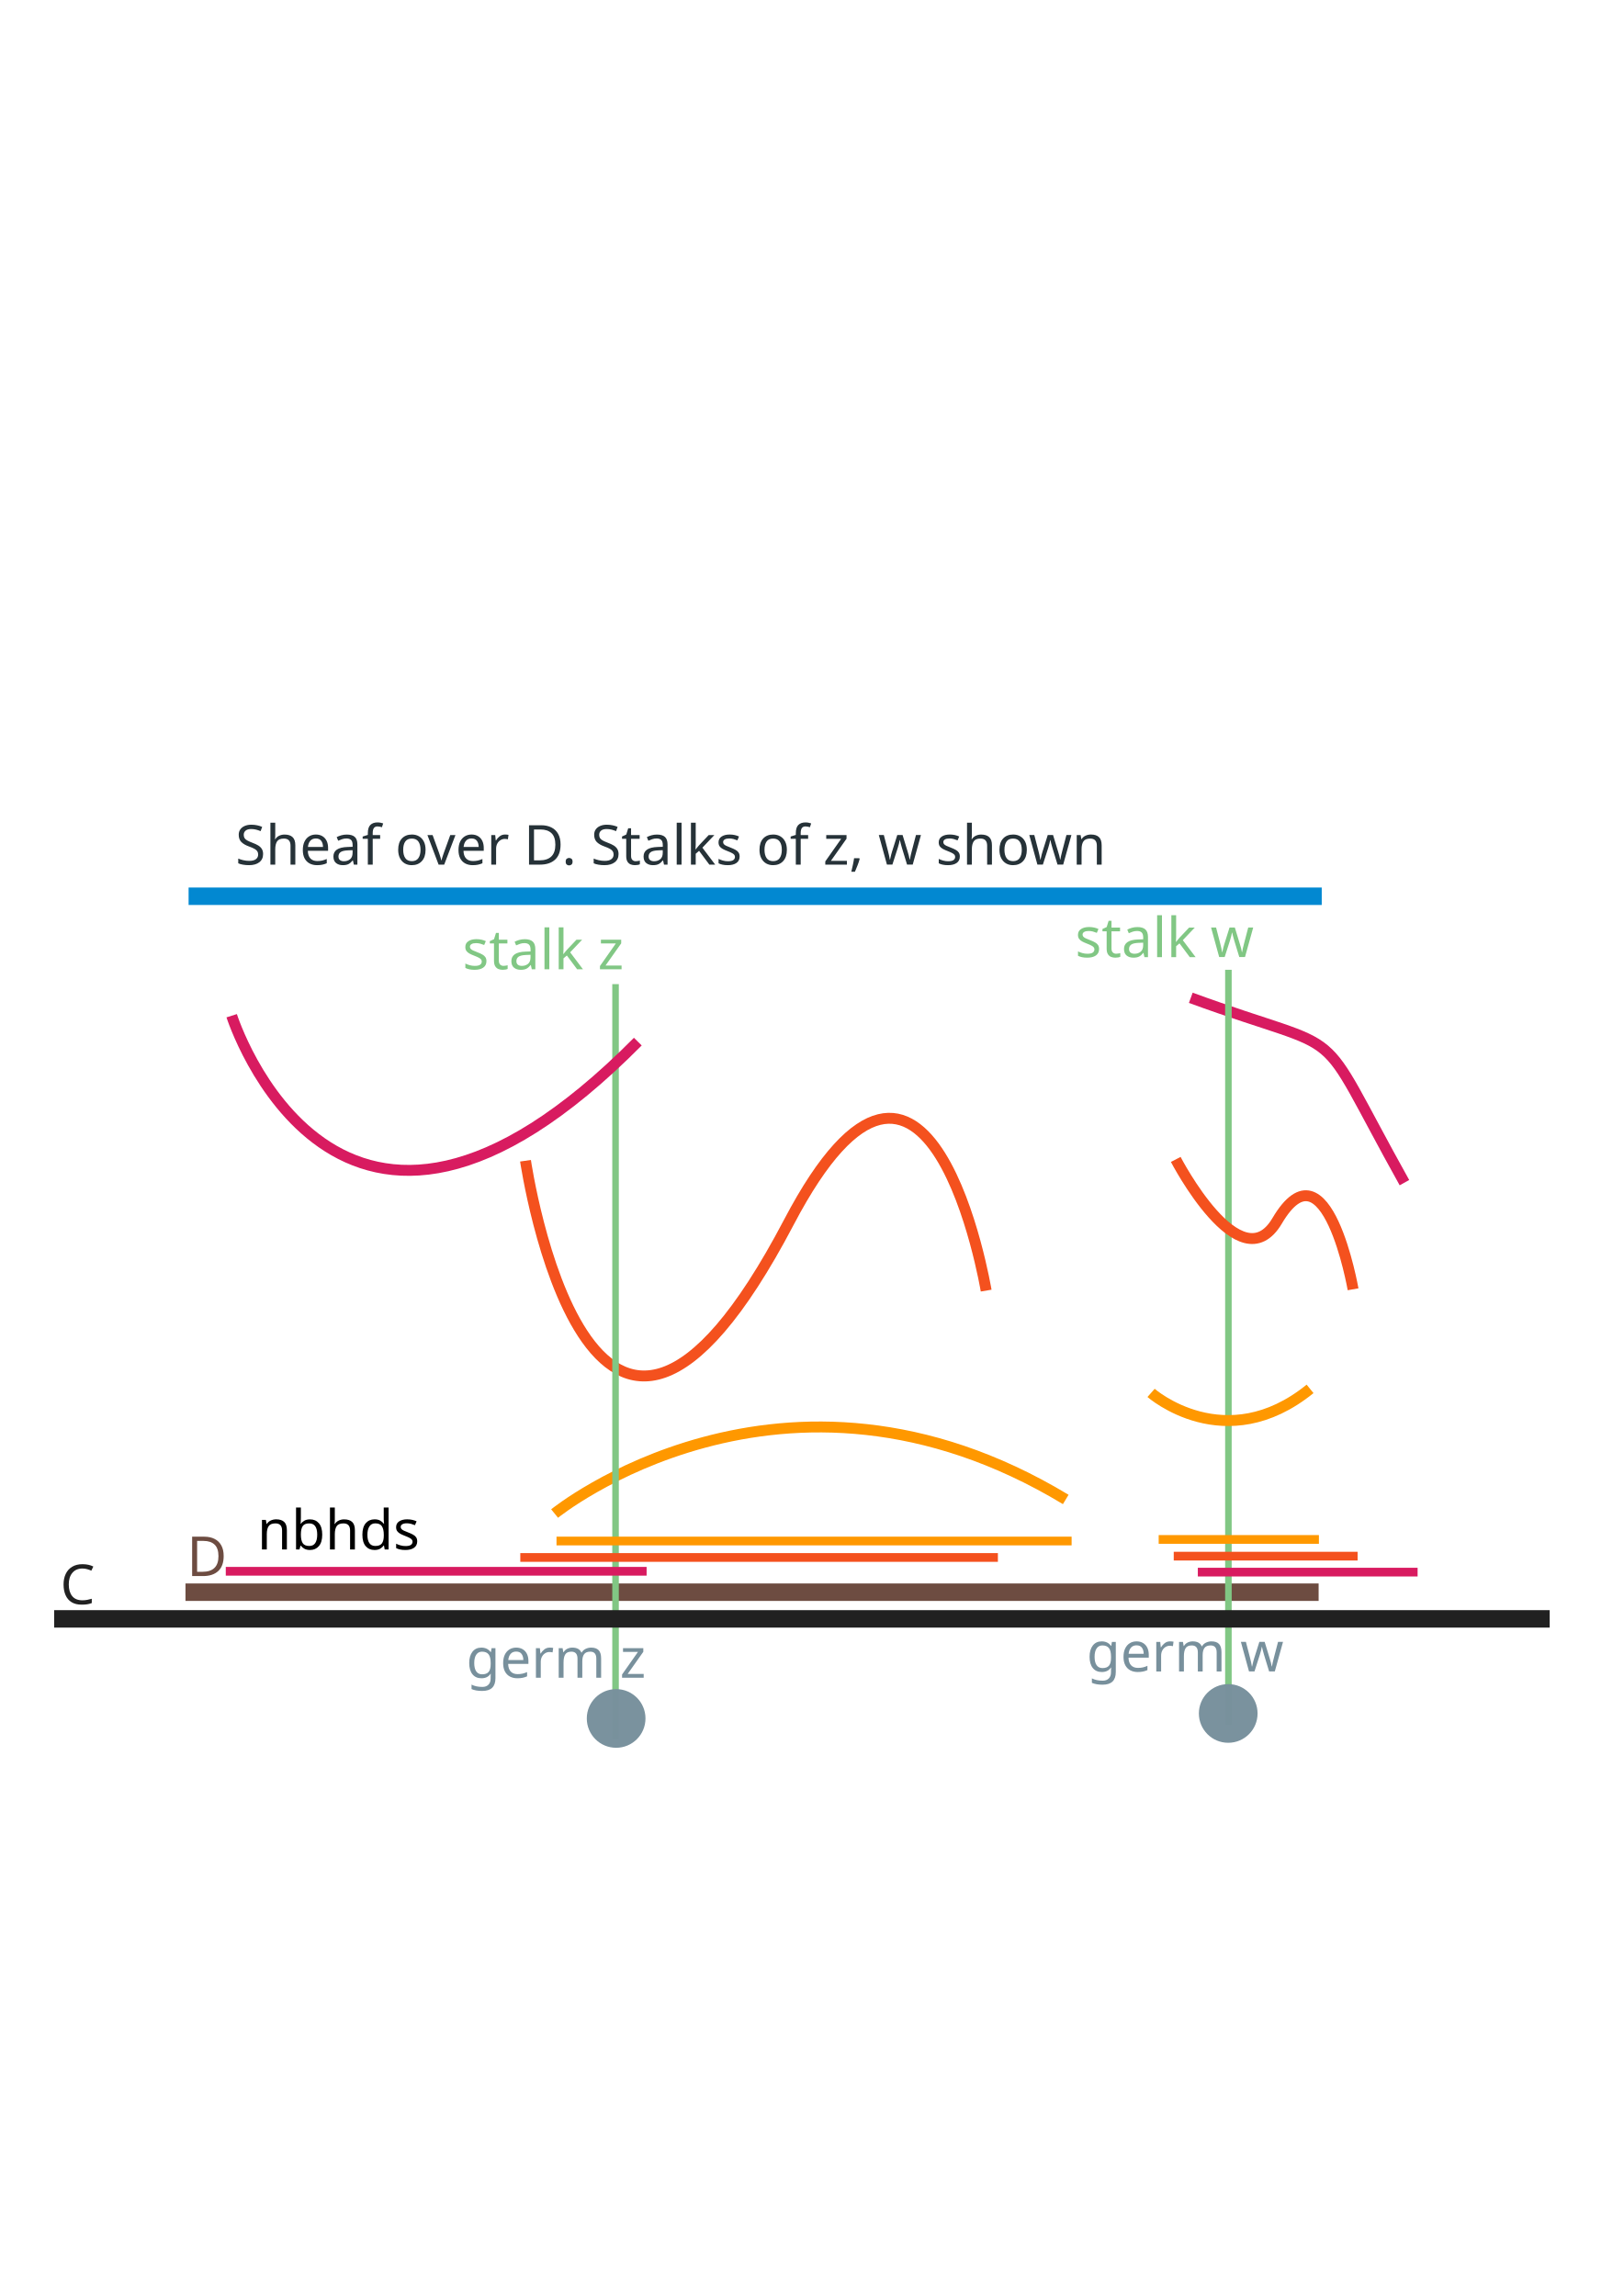
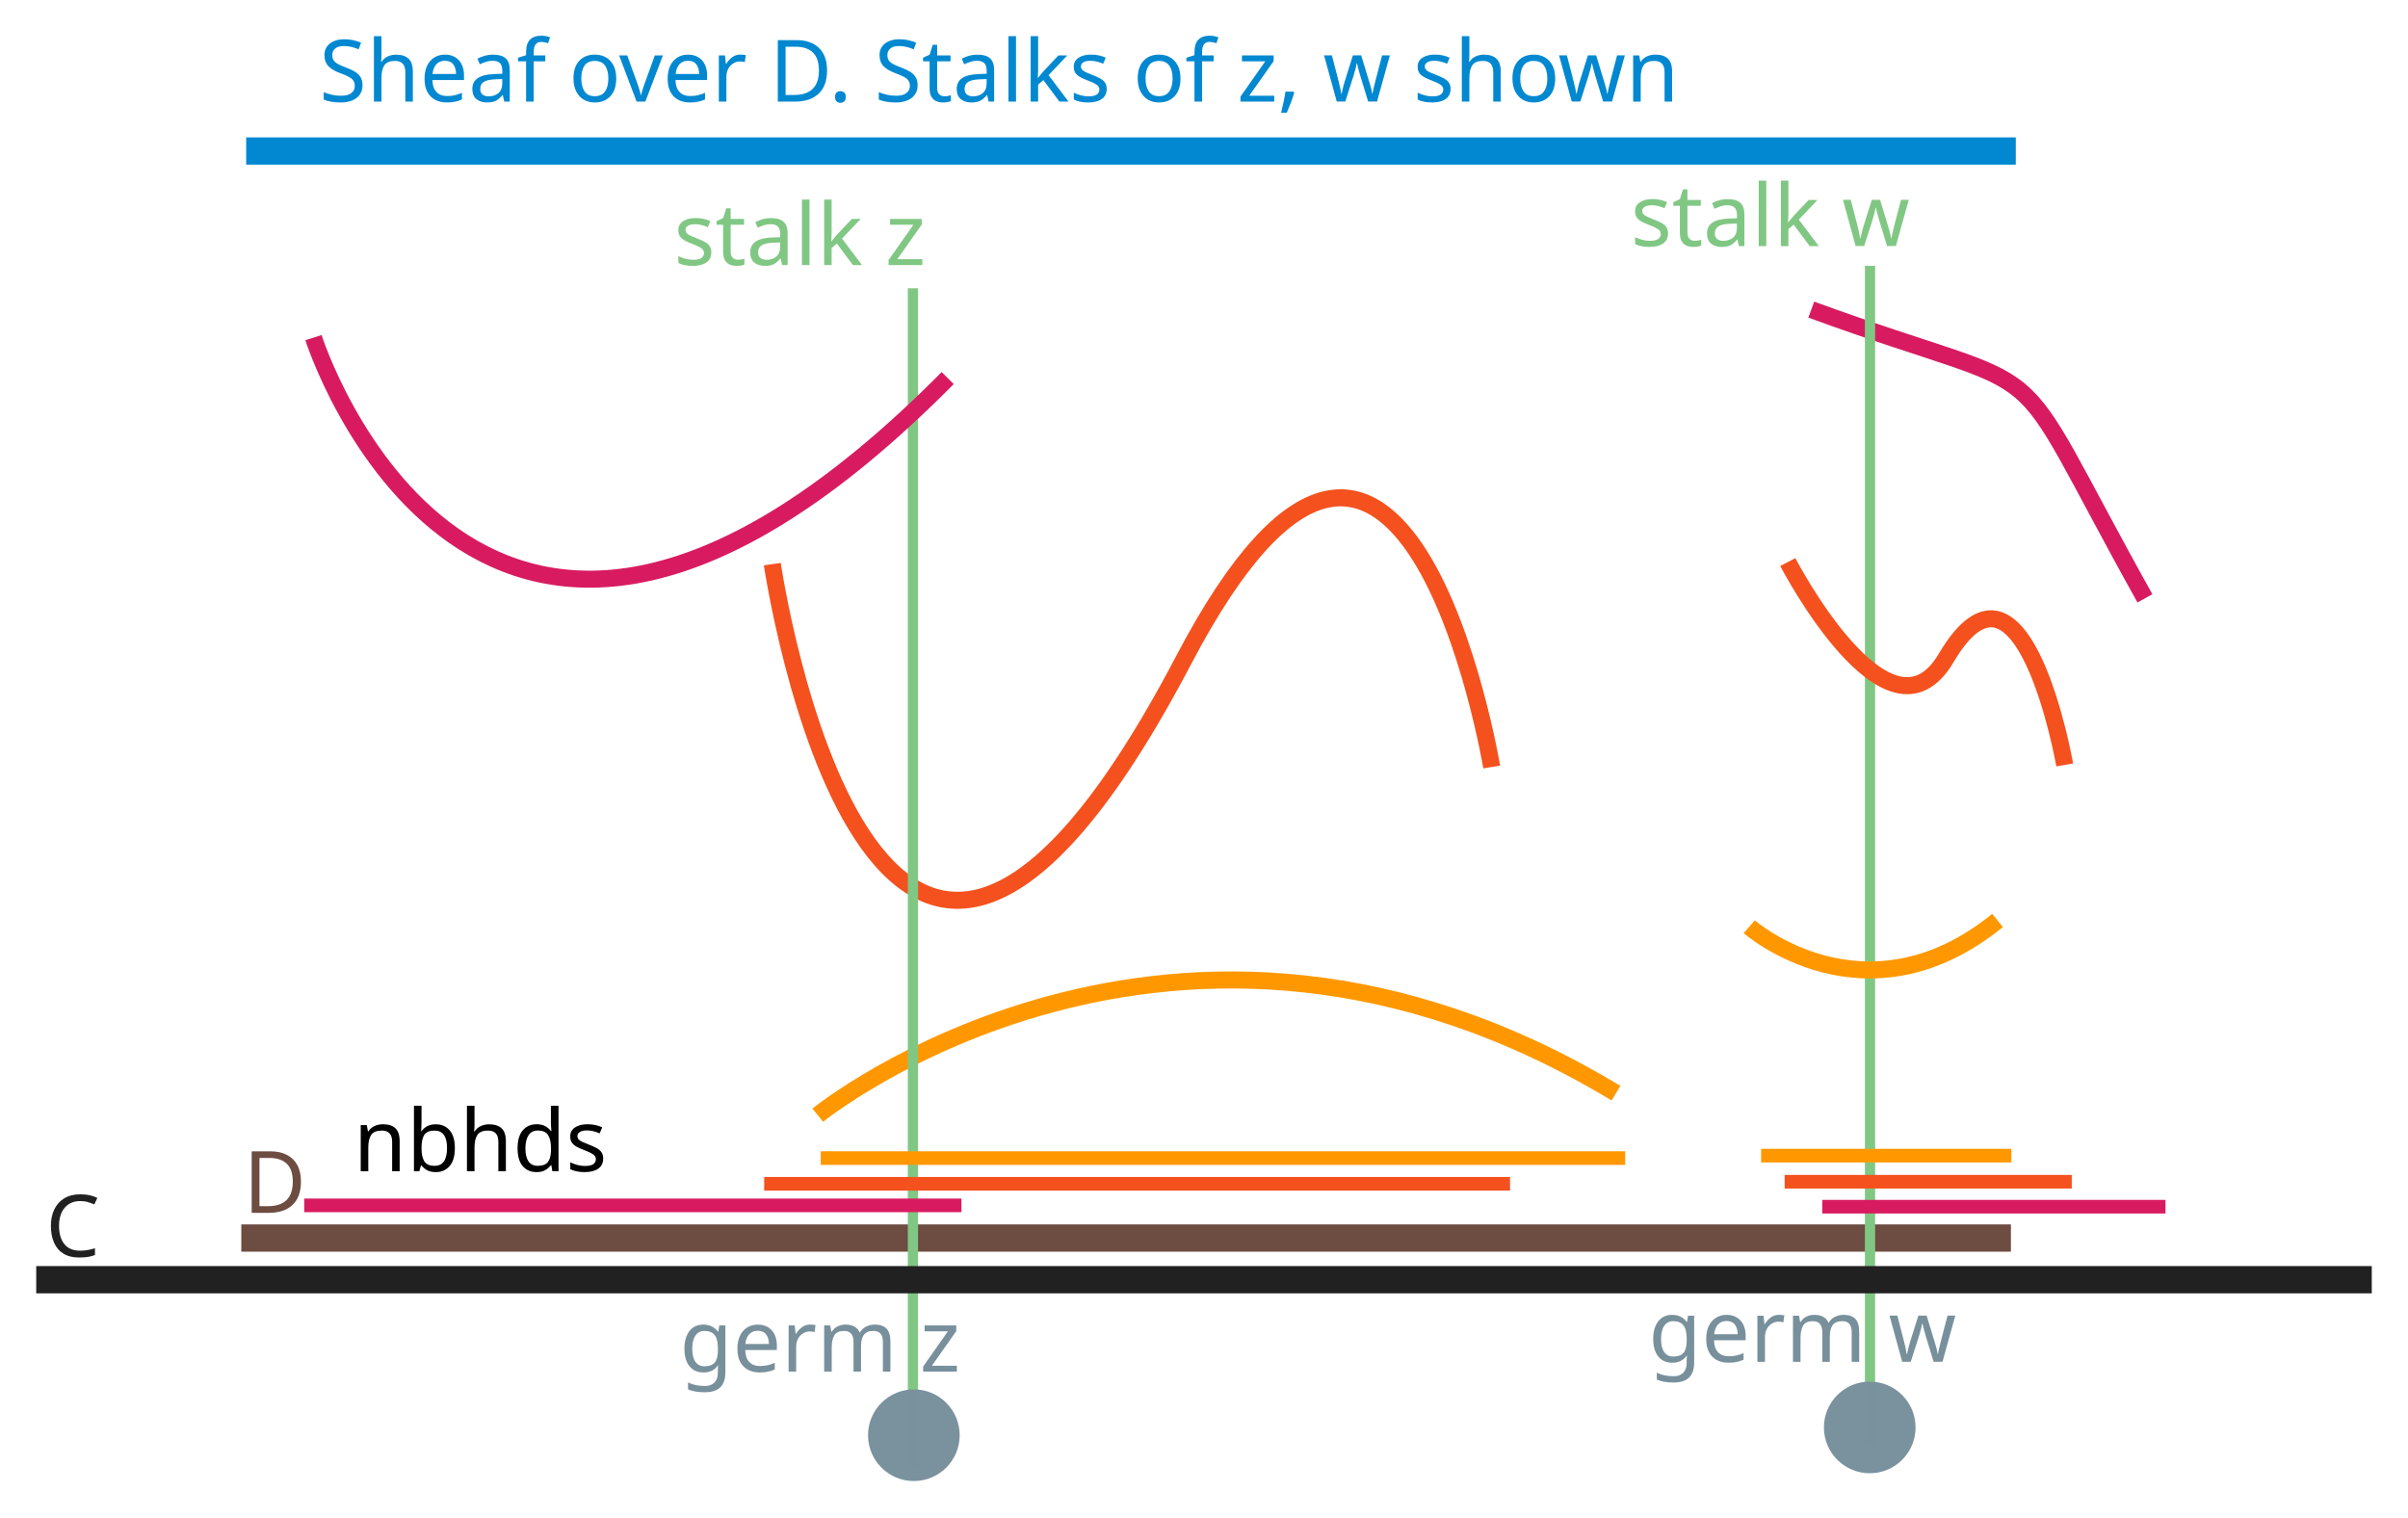
- <svg xmlns="http://www.w3.org/2000/svg" width="210mm" height="297mm" viewBox="0 0 744.094 1052.362" id="svg2" version="1.1">
+ <svg xmlns="http://www.w3.org/2000/svg" width="199.423mm" height="125.656mm" viewBox="0 0 706.617 445.238" id="svg2" version="1.1">
  <defs id="defs4" />
-   <g id="layer1">
+   <g id="layer1" transform="translate(-14.19151,-366.479)">
    <path style="fill:none;fill-rule:evenodd;stroke:#6d4c41;stroke-width:8;stroke-linecap:butt;stroke-linejoin:miter;stroke-miterlimit:4;stroke-dasharray:none;stroke-opacity:1" d="m 85,729.776 519.286,0" id="path4136" />
    <path style="fill:none;fill-rule:evenodd;stroke:#f4511e;stroke-width:5;stroke-linecap:butt;stroke-linejoin:miter;stroke-miterlimit:4;stroke-dasharray:none;stroke-opacity:1" d="m 240.823,532.018 c 0,0 29.604,201.807 120.706,28.158 64.582,-123.099 90.397,31.366 90.397,31.366" id="path4138" />
    <path style="fill:none;fill-rule:evenodd;stroke:#ff9800;stroke-width:5;stroke-linecap:butt;stroke-linejoin:miter;stroke-miterlimit:4;stroke-dasharray:none;stroke-opacity:1" d="m 254.157,693.726 c 0,0 104.433,-84.81 234.241,-6.46" id="path4140" />
    <path style="fill:none;fill-rule:evenodd;stroke:#81c784;stroke-width:3;stroke-linecap:butt;stroke-linejoin:miter;stroke-miterlimit:4;stroke-dasharray:none;stroke-opacity:1" d="m 282.085,797.046 0,-345.977" id="path4142" />
-     <text xml:space="preserve" style="font-style:normal;font-variant:normal;font-weight:normal;font-stretch:normal;font-size:25.278px;line-height:1000%;font-family:'Anonymous Pro for Powerline';-inkscape-font-specification:'Anonymous Pro for Powerline, Normal';text-align:start;letter-spacing:0px;word-spacing:0px;writing-mode:lr-tb;text-anchor:start;fill:#81c784;fill-opacity:1;stroke:none;stroke-width:1px;stroke-linecap:butt;stroke-linejoin:miter;stroke-opacity:1;" x="211.948" y="444.255" id="text4144">
-       <tspan id="tspan4146" x="211.948" y="444.255" style="font-style:normal;font-variant:normal;font-weight:normal;font-stretch:normal;font-family:'Iosevka Etoile';-inkscape-font-specification:'Iosevka Etoile';fill:#81c784;fill-opacity:1;">stalk z</tspan>
+     <text xml:space="preserve" style="font-style:normal;font-variant:normal;font-weight:normal;font-stretch:normal;font-size:25.278px;line-height:1000%;font-family:'Anonymous Pro for Powerline';-inkscape-font-specification:'Anonymous Pro for Powerline, Normal';text-align:start;letter-spacing:0px;word-spacing:0px;writing-mode:lr-tb;text-anchor:start;fill:#81c784;fill-opacity:1;stroke:none;stroke-width:1px;stroke-linecap:butt;stroke-linejoin:miter;stroke-opacity:1" x="211.948" y="444.255" id="text4144">
+       <tspan id="tspan4146" x="211.948" y="444.255" style="font-style:normal;font-variant:normal;font-weight:normal;font-stretch:normal;font-family:'Iosevka Etoile';-inkscape-font-specification:'Iosevka Etoile';fill:#81c784;fill-opacity:1">stalk z</tspan>
    </text>
    <text xml:space="preserve" style="font-style:normal;font-variant:normal;font-weight:normal;font-stretch:normal;font-size:25.278px;line-height:1000%;font-family:'Anonymous Pro for Powerline';-inkscape-font-specification:'Anonymous Pro for Powerline, Normal';text-align:start;letter-spacing:0px;word-spacing:0px;writing-mode:lr-tb;text-anchor:start;fill:#6d4c41;fill-opacity:1;stroke:none;stroke-width:1px;stroke-linecap:butt;stroke-linejoin:miter;stroke-opacity:1" x="85.596" y="722.382" id="text4148">
      <tspan id="tspan4150" x="85.596" y="722.382" style="font-style:normal;font-variant:normal;font-weight:normal;font-stretch:normal;font-family:'Iosevka Etoile';-inkscape-font-specification:'Iosevka Etoile';fill:#6d4c41;fill-opacity:1">D</tspan>
    </text>
    <path style="fill:none;fill-rule:evenodd;stroke:#d81b60;stroke-width:5;stroke-linecap:butt;stroke-linejoin:miter;stroke-miterlimit:4;stroke-dasharray:none;stroke-opacity:1" d="m 545.702,457.336 c 75.851,27.759 54.768,7.342 97.906,84.726" id="path4140-0" />
    <path style="fill:none;fill-rule:evenodd;stroke:#d81b60;stroke-width:4;stroke-linecap:butt;stroke-linejoin:miter;stroke-miterlimit:4;stroke-dasharray:none;stroke-opacity:1" d="m 103.467,720.188 192.857,0" id="path4136-3" />
    <path style="fill:none;fill-rule:evenodd;stroke:#ff9800;stroke-width:4;stroke-linecap:butt;stroke-linejoin:miter;stroke-miterlimit:4;stroke-dasharray:none;stroke-opacity:1" d="m 255.03,706.315 236.06,0" id="path4136-3-4" />
    <path style="fill:none;fill-rule:evenodd;stroke:#f4511e;stroke-width:4;stroke-linecap:butt;stroke-linejoin:miter;stroke-miterlimit:4;stroke-dasharray:none;stroke-opacity:1" d="m 238.437,713.856 218.869,0" id="path4136-3-4-0" />
    <text xml:space="preserve" style="font-style:normal;font-variant:normal;font-weight:normal;font-stretch:normal;font-size:25.278px;line-height:1000%;font-family:'Anonymous Pro for Powerline';-inkscape-font-specification:'Anonymous Pro for Powerline, Normal';text-align:start;letter-spacing:0px;word-spacing:0px;writing-mode:lr-tb;text-anchor:start;fill:#000000;fill-opacity:1;stroke:none;stroke-width:1px;stroke-linecap:butt;stroke-linejoin:miter;stroke-opacity:1" x="117.891" y="710.18" id="text4148-3">
      <tspan id="tspan4150-9" x="117.891" y="710.18" style="font-style:normal;font-variant:normal;font-weight:normal;font-stretch:normal;font-family:'Iosevka Etoile';-inkscape-font-specification:'Iosevka Etoile'">nbhds</tspan>
    </text>
-     <text xml:space="preserve" style="font-style:normal;font-variant:normal;font-weight:normal;font-stretch:normal;font-size:25.278px;line-height:1000%;font-family:'Anonymous Pro for Powerline';-inkscape-font-specification:'Anonymous Pro for Powerline, Normal';text-align:start;letter-spacing:0px;word-spacing:0px;writing-mode:lr-tb;text-anchor:start;fill:#78909c;fill-opacity:1;stroke:none;stroke-width:1px;stroke-linecap:butt;stroke-linejoin:miter;stroke-opacity:1;" x="213.642" y="768.97" id="text4144-1">
-       <tspan id="tspan4146-9" x="213.642" y="768.97" style="font-style:normal;font-variant:normal;font-weight:normal;font-stretch:normal;font-family:'Iosevka Etoile';-inkscape-font-specification:'Iosevka Etoile';fill:#78909c;fill-opacity:1;">germ z</tspan>
+     <text xml:space="preserve" style="font-style:normal;font-variant:normal;font-weight:normal;font-stretch:normal;font-size:25.278px;line-height:1000%;font-family:'Anonymous Pro for Powerline';-inkscape-font-specification:'Anonymous Pro for Powerline, Normal';text-align:start;letter-spacing:0px;word-spacing:0px;writing-mode:lr-tb;text-anchor:start;fill:#78909c;fill-opacity:1;stroke:none;stroke-width:1px;stroke-linecap:butt;stroke-linejoin:miter;stroke-opacity:1" x="213.642" y="768.97" id="text4144-1">
+       <tspan id="tspan4146-9" x="213.642" y="768.97" style="font-style:normal;font-variant:normal;font-weight:normal;font-stretch:normal;font-family:'Iosevka Etoile';-inkscape-font-specification:'Iosevka Etoile';fill:#78909c;fill-opacity:1">germ z</tspan>
    </text>
    <circle style="opacity:0.983;fill:#78909c;fill-opacity:1;stroke:none;stroke-width:8;stroke-linecap:round;stroke-linejoin:miter;stroke-miterlimit:4;stroke-dasharray:none;stroke-dashoffset:0;stroke-opacity:1" id="path4248" cx="282.357" cy="787.639" r="13.448" />
    <path style="fill:none;fill-rule:evenodd;stroke:#81c784;stroke-width:3;stroke-linecap:butt;stroke-linejoin:miter;stroke-miterlimit:4;stroke-dasharray:none;stroke-opacity:1" d="m 562.942,790.473 0,-345.977" id="path4142-6" />
    <circle style="opacity:0.983;fill:#78909c;fill-opacity:1;stroke:none;stroke-width:8;stroke-linecap:round;stroke-linejoin:miter;stroke-miterlimit:4;stroke-dasharray:none;stroke-dashoffset:0;stroke-opacity:1" id="path4248-9" cx="562.857" cy="785.352" r="13.448" />
-     <text xml:space="preserve" style="font-style:normal;font-variant:normal;font-weight:normal;font-stretch:normal;font-size:25.278px;line-height:1000%;font-family:'Anonymous Pro for Powerline';-inkscape-font-specification:'Anonymous Pro for Powerline, Normal';text-align:start;letter-spacing:0px;word-spacing:0px;writing-mode:lr-tb;text-anchor:start;fill:#81c784;fill-opacity:1;stroke:none;stroke-width:1px;stroke-linecap:butt;stroke-linejoin:miter;stroke-opacity:1;" x="492.706" y="438.693" id="text4144-3">
-       <tspan id="tspan4146-3" x="492.706" y="438.693" style="font-style:normal;font-variant:normal;font-weight:normal;font-stretch:normal;font-family:'Iosevka Etoile';-inkscape-font-specification:'Iosevka Etoile';fill:#81c784;fill-opacity:1;">stalk w</tspan>
+     <text xml:space="preserve" style="font-style:normal;font-variant:normal;font-weight:normal;font-stretch:normal;font-size:25.278px;line-height:1000%;font-family:'Anonymous Pro for Powerline';-inkscape-font-specification:'Anonymous Pro for Powerline, Normal';text-align:start;letter-spacing:0px;word-spacing:0px;writing-mode:lr-tb;text-anchor:start;fill:#81c784;fill-opacity:1;stroke:none;stroke-width:1px;stroke-linecap:butt;stroke-linejoin:miter;stroke-opacity:1" x="492.706" y="438.693" id="text4144-3">
+       <tspan id="tspan4146-3" x="492.706" y="438.693" style="font-style:normal;font-variant:normal;font-weight:normal;font-stretch:normal;font-family:'Iosevka Etoile';-inkscape-font-specification:'Iosevka Etoile';fill:#81c784;fill-opacity:1">stalk w</tspan>
    </text>
    <path style="fill:none;fill-rule:evenodd;stroke:#212121;stroke-width:8;stroke-linecap:butt;stroke-linejoin:miter;stroke-miterlimit:4;stroke-dasharray:none;stroke-opacity:1" d="m 24.821,742.005 685.357,0" id="path4136-8" />
    <text xml:space="preserve" style="font-style:normal;font-variant:normal;font-weight:normal;font-stretch:normal;font-size:25.278px;line-height:1000%;font-family:'Anonymous Pro for Powerline';-inkscape-font-specification:'Anonymous Pro for Powerline, Normal';text-align:start;letter-spacing:0px;word-spacing:0px;writing-mode:lr-tb;text-anchor:start;fill:#212121;fill-opacity:1;stroke:none;stroke-width:1px;stroke-linecap:butt;stroke-linejoin:miter;stroke-opacity:1" x="27.579" y="735.237" id="text4148-0">
      <tspan id="tspan4150-5" x="27.579" y="735.237" style="font-style:normal;font-variant:normal;font-weight:normal;font-stretch:normal;font-family:'Iosevka Etoile';-inkscape-font-specification:'Iosevka Etoile';fill:#212121;fill-opacity:1">C</tspan>
    </text>
    <path style="fill:none;fill-rule:evenodd;stroke:#d81b60;stroke-width:4;stroke-linecap:butt;stroke-linejoin:miter;stroke-miterlimit:4;stroke-dasharray:none;stroke-opacity:1" d="m 548.929,720.576 c 119.915,0 67.143,0 100.714,0" id="path4136-3-6" />
    <path style="fill:none;fill-rule:evenodd;stroke:#d81b60;stroke-width:5;stroke-linecap:butt;stroke-linejoin:miter;stroke-miterlimit:4;stroke-dasharray:none;stroke-opacity:1" d="m 106.172,465.552 c 0,0 47.982,151.27 186.121,11.869" id="path4140-0-6" />
-     <text xml:space="preserve" style="font-style:normal;font-variant:normal;font-weight:normal;font-stretch:normal;font-size:25.278px;line-height:1000%;font-family:'Anonymous Pro for Powerline';-inkscape-font-specification:'Anonymous Pro for Powerline, Normal';text-align:start;letter-spacing:0px;word-spacing:0px;writing-mode:lr-tb;text-anchor:start;fill:#78909c;fill-opacity:1;stroke:none;stroke-width:1px;stroke-linecap:butt;stroke-linejoin:miter;stroke-opacity:1;" x="497.928" y="766.113" id="text4144-1-4">
-       <tspan id="tspan4146-9-0" x="497.928" y="766.113" style="font-style:normal;font-variant:normal;font-weight:normal;font-stretch:normal;font-family:'Iosevka Etoile';-inkscape-font-specification:'Iosevka Etoile';fill:#78909c;fill-opacity:1;">germ w</tspan>
+     <text xml:space="preserve" style="font-style:normal;font-variant:normal;font-weight:normal;font-stretch:normal;font-size:25.278px;line-height:1000%;font-family:'Anonymous Pro for Powerline';-inkscape-font-specification:'Anonymous Pro for Powerline, Normal';text-align:start;letter-spacing:0px;word-spacing:0px;writing-mode:lr-tb;text-anchor:start;fill:#78909c;fill-opacity:1;stroke:none;stroke-width:1px;stroke-linecap:butt;stroke-linejoin:miter;stroke-opacity:1" x="497.928" y="766.113" id="text4144-1-4">
+       <tspan id="tspan4146-9-0" x="497.928" y="766.113" style="font-style:normal;font-variant:normal;font-weight:normal;font-stretch:normal;font-family:'Iosevka Etoile';-inkscape-font-specification:'Iosevka Etoile';fill:#78909c;fill-opacity:1">germ w</tspan>
    </text>
    <path style="fill:none;fill-rule:evenodd;stroke:#f4511e;stroke-width:5;stroke-linecap:butt;stroke-linejoin:miter;stroke-miterlimit:4;stroke-dasharray:none;stroke-opacity:1" d="m 538.81,531.415 c 0,0 29.514,56.917 46.465,28.158 22.597,-38.339 34.798,31.366 34.798,31.366" id="path4138-0" />
    <path style="fill:none;fill-rule:evenodd;stroke:#f4511e;stroke-width:4;stroke-linecap:butt;stroke-linejoin:miter;stroke-miterlimit:4;stroke-dasharray:none;stroke-opacity:1" d="m 537.891,713.253 84.252,0" id="path4136-3-4-0-4" />
    <path style="fill:none;fill-rule:evenodd;stroke:#ff9800;stroke-width:5;stroke-linecap:butt;stroke-linejoin:miter;stroke-miterlimit:4;stroke-dasharray:none;stroke-opacity:1" d="m 527.501,638.431 c 0,0 33.914,29.72 72.865,-1.844" id="path4140-6" />
    <path style="fill:none;fill-rule:evenodd;stroke:#ff9800;stroke-width:4;stroke-linecap:butt;stroke-linejoin:miter;stroke-miterlimit:4;stroke-dasharray:none;stroke-opacity:1" d="m 530.987,705.596 73.431,0" id="path4136-3-4-7" />
    <path style="fill:none;fill-rule:evenodd;stroke:#0288d1;stroke-width:8;stroke-linecap:butt;stroke-linejoin:miter;stroke-miterlimit:4;stroke-dasharray:none;stroke-opacity:1" d="m 86.429,410.791 519.286,0" id="path4136-7" />
-     <text xml:space="preserve" style="font-style:normal;font-variant:normal;font-weight:normal;font-stretch:normal;font-size:25.278px;line-height:1000%;font-family:'Anonymous Pro for Powerline';-inkscape-font-specification:'Anonymous Pro for Powerline, Normal';text-align:start;letter-spacing:0px;word-spacing:0px;writing-mode:lr-tb;text-anchor:start;fill:#263238;fill-opacity:1;stroke:none;stroke-width:1px;stroke-linecap:butt;stroke-linejoin:miter;stroke-opacity:1;" x="107.881" y="396.295" id="text4148-2">
-       <tspan id="tspan4150-8" x="107.881" y="396.295" style="font-style:normal;font-variant:normal;font-weight:normal;font-stretch:normal;font-family:'Iosevka Etoile';-inkscape-font-specification:'Iosevka Etoile';fill:#263238;fill-opacity:1;">Sheaf over D. Stalks of z, w shown</tspan>
+     <text xml:space="preserve" style="font-style:normal;font-variant:normal;font-weight:normal;font-stretch:normal;font-size:25.278px;line-height:1000%;font-family:'Anonymous Pro for Powerline';-inkscape-font-specification:'Anonymous Pro for Powerline, Normal';text-align:start;letter-spacing:0px;word-spacing:0px;writing-mode:lr-tb;text-anchor:start;fill:#0288d1;fill-opacity:1;stroke:none;stroke-width:1px;stroke-linecap:butt;stroke-linejoin:miter;stroke-opacity:1;" x="107.881" y="396.295" id="text4148-2">
+       <tspan id="tspan4150-8" x="107.881" y="396.295" style="font-style:normal;font-variant:normal;font-weight:normal;font-stretch:normal;font-family:'Iosevka Etoile';-inkscape-font-specification:'Iosevka Etoile';fill:#0288d1;fill-opacity:1;">Sheaf over D. Stalks of z, w shown</tspan>
    </text>
  </g>
</svg>
